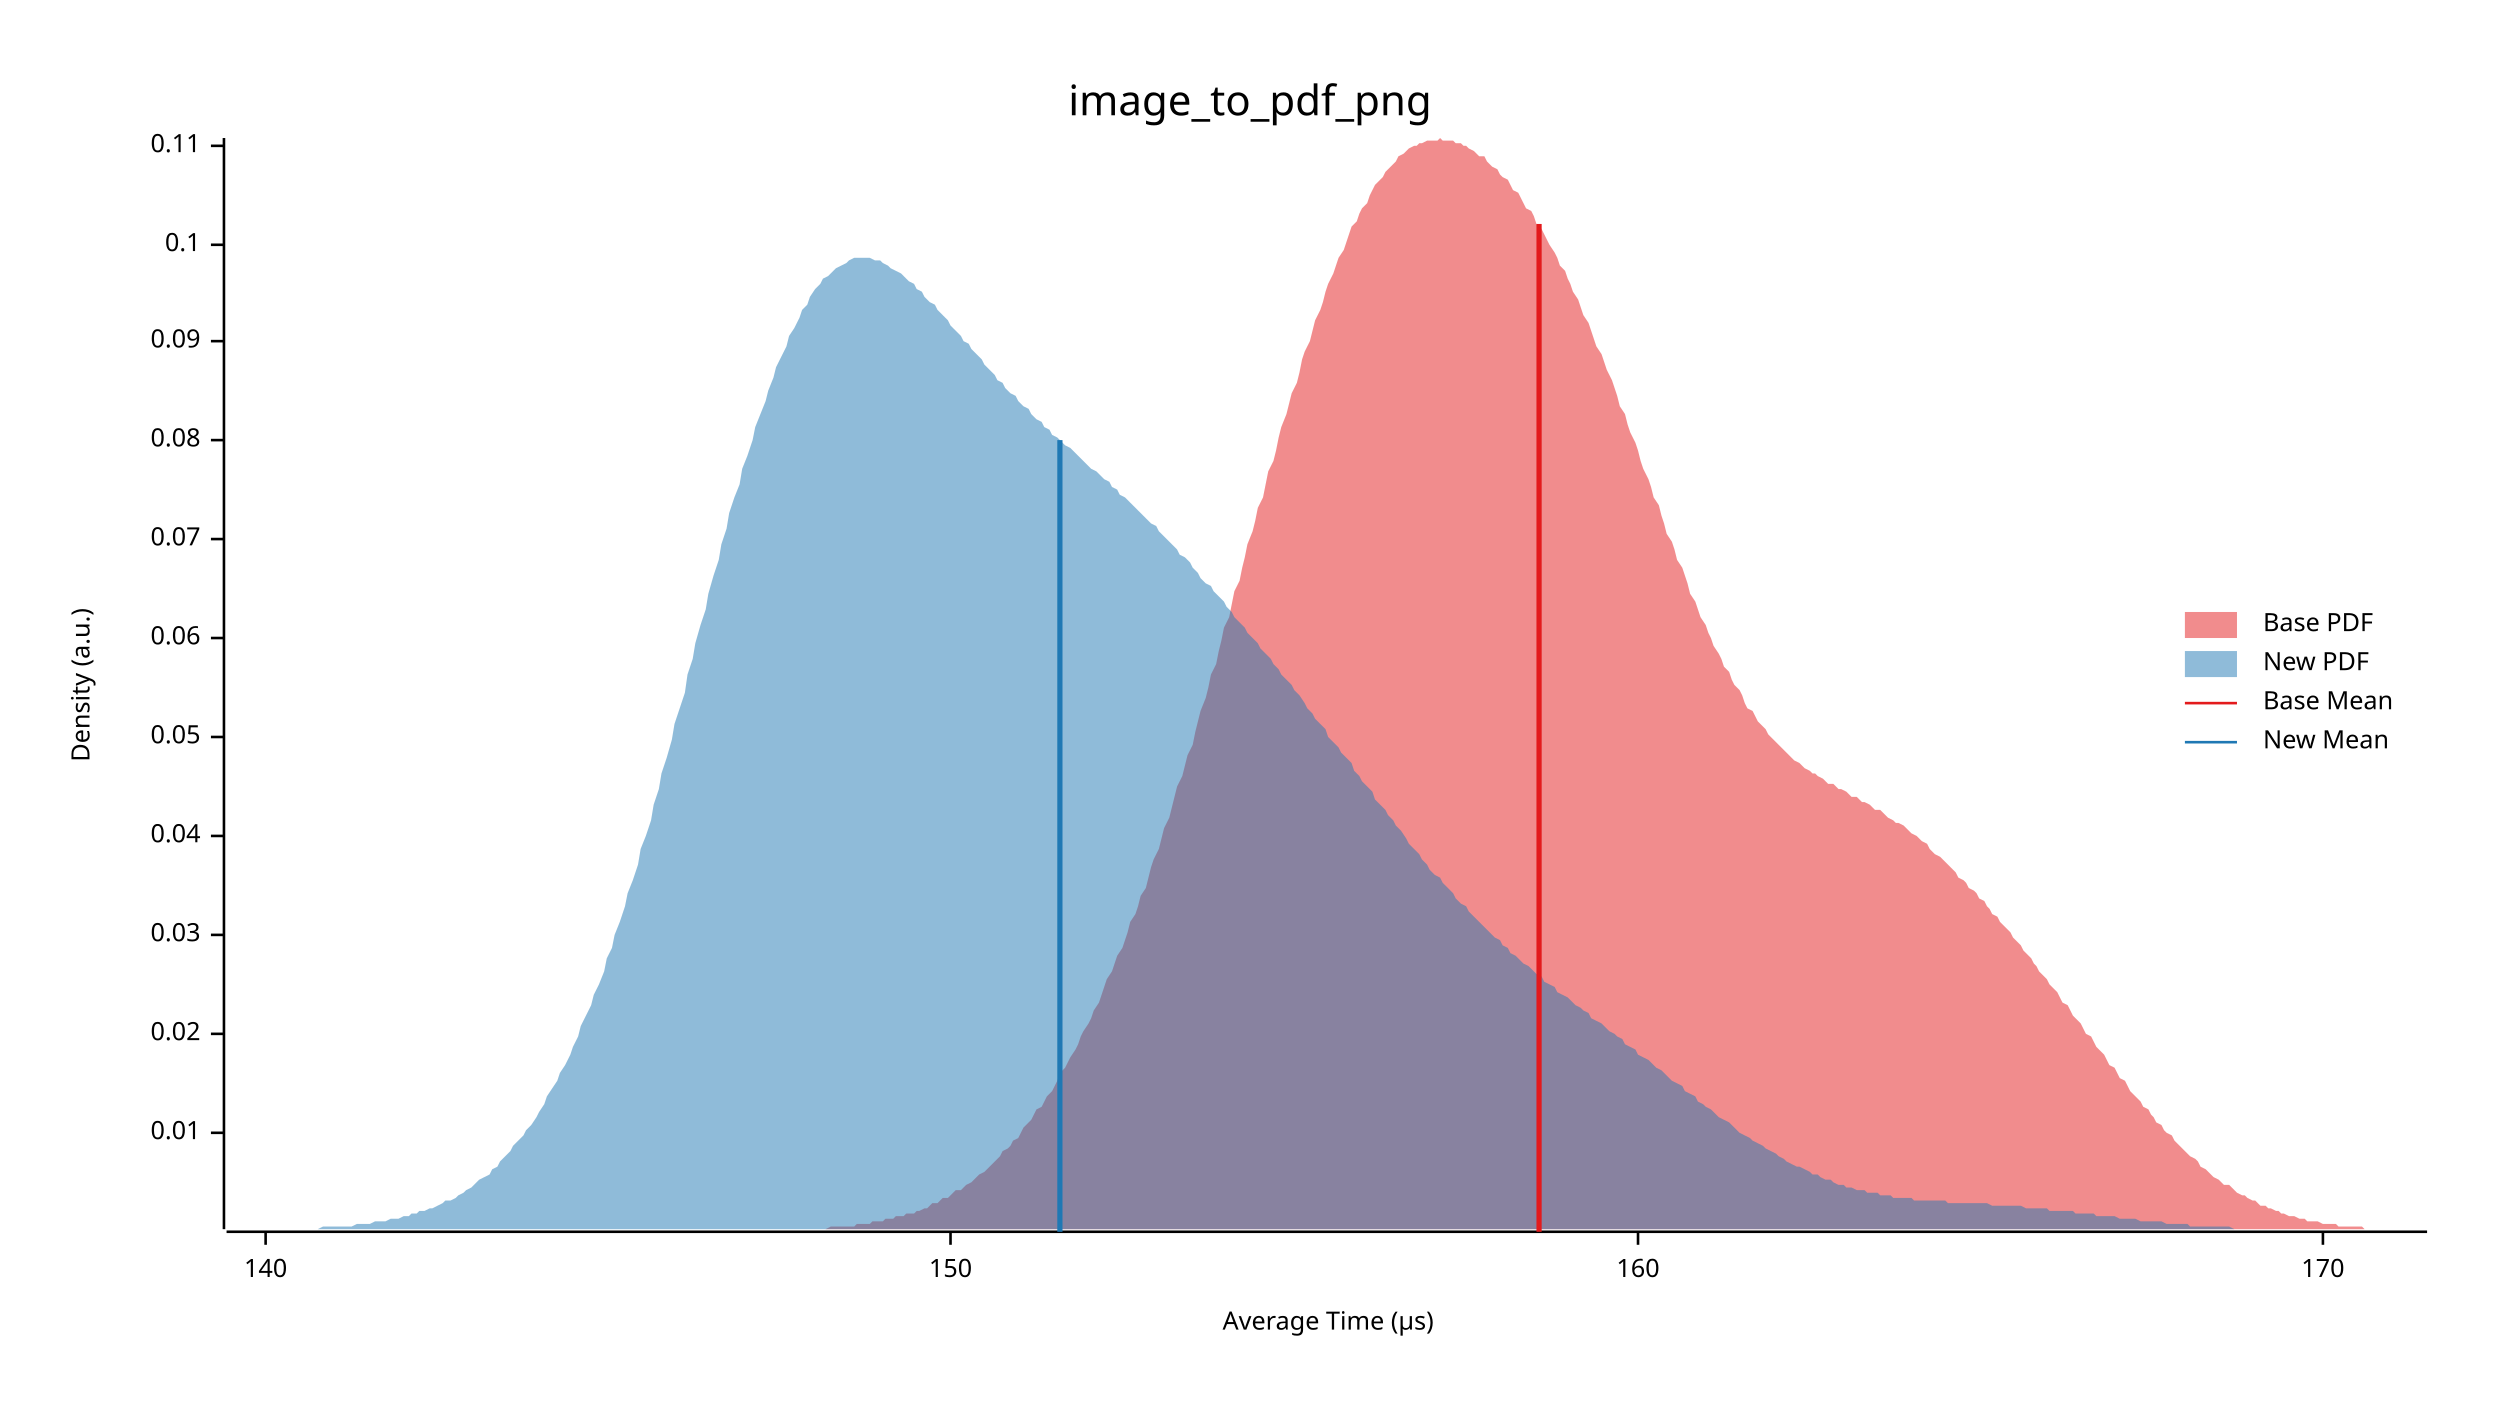
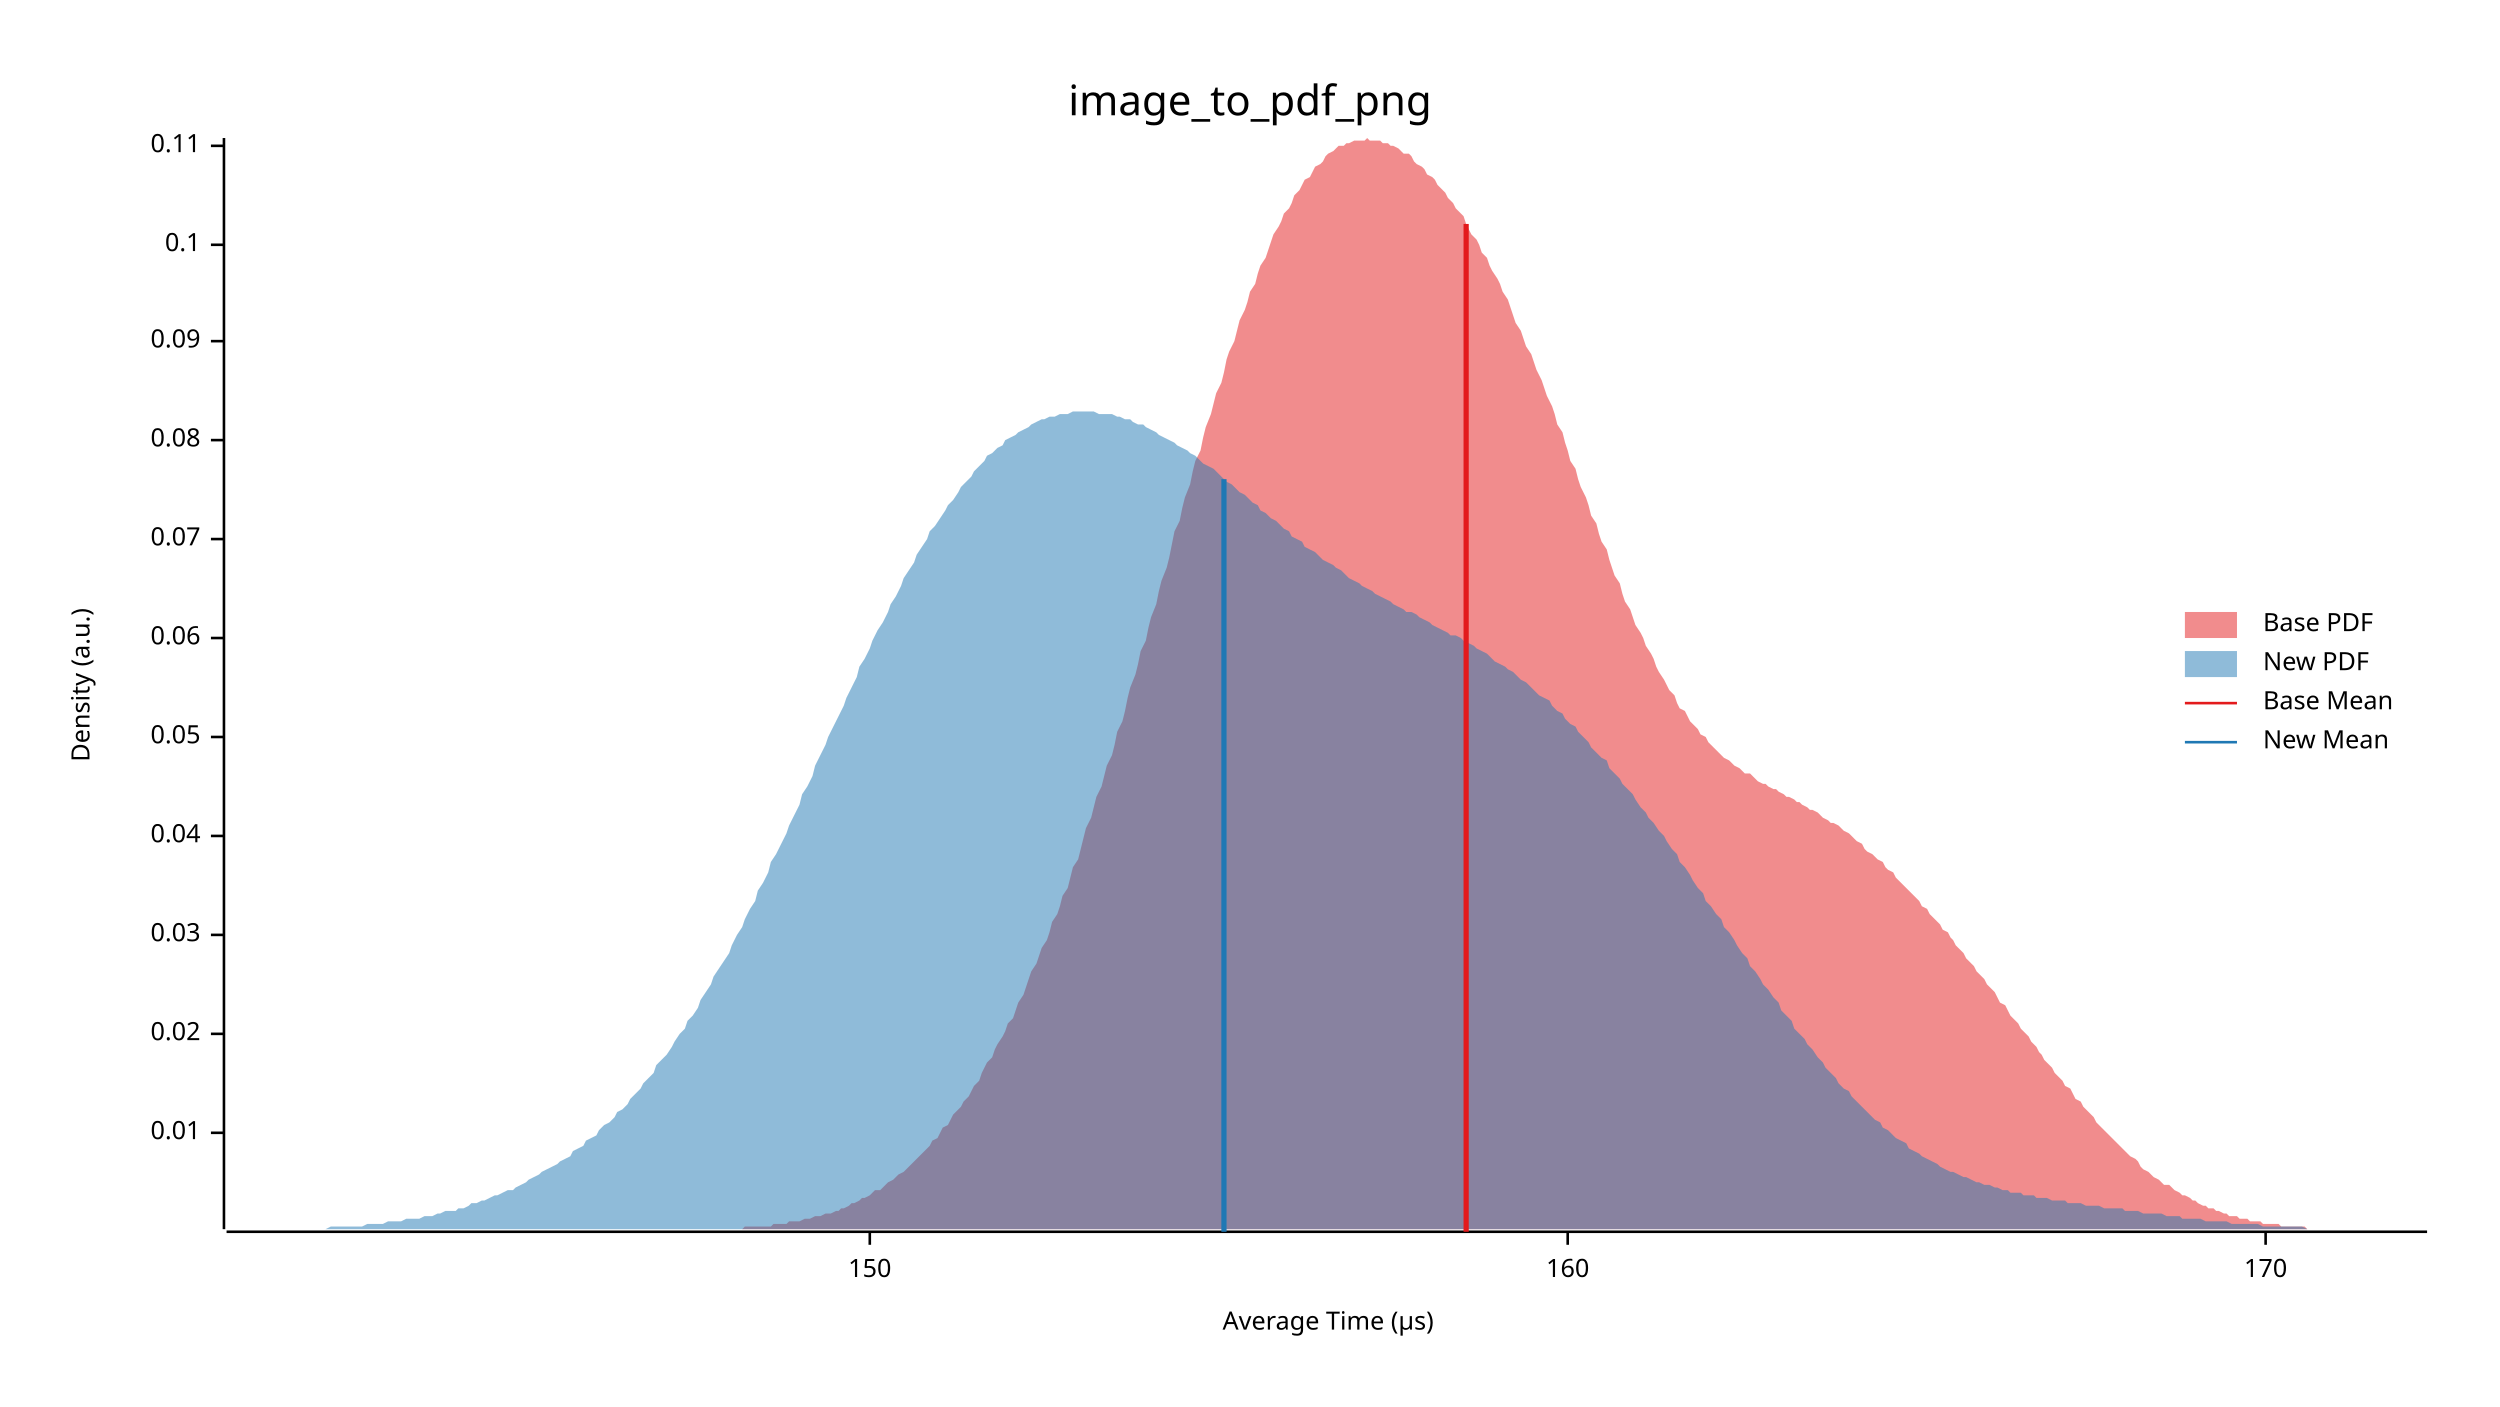
<svg xmlns="http://www.w3.org/2000/svg" width="960" height="540" viewBox="0 0 960 540">
  <text x="480" y="32" dy="0.76em" text-anchor="middle" font-family="sans-serif" font-size="16.129" opacity="1" fill="#000000">
image_to_pdf_png
</text>
  <text x="27" y="263" dy="0.76em" text-anchor="middle" font-family="sans-serif" font-size="9.677" opacity="1" fill="#000000" transform="rotate(270, 27, 263)">
Density (a.u.)
</text>
  <text x="510" y="513" dy="-0.5ex" text-anchor="middle" font-family="sans-serif" font-size="9.677" opacity="1" fill="#000000">
Average Time (µs)
</text>
  <polyline fill="none" opacity="1" stroke="#000000" stroke-width="1" points="86,53 86,472 " />
  <text x="77" y="435" dy="0.5ex" text-anchor="end" font-family="sans-serif" font-size="9.677" opacity="1" fill="#000000">
0.01
</text>
  <polyline fill="none" opacity="1" stroke="#000000" stroke-width="1" points="81,435 86,435 " />
  <text x="77" y="397" dy="0.5ex" text-anchor="end" font-family="sans-serif" font-size="9.677" opacity="1" fill="#000000">
0.02
</text>
  <polyline fill="none" opacity="1" stroke="#000000" stroke-width="1" points="81,397 86,397 " />
  <text x="77" y="359" dy="0.5ex" text-anchor="end" font-family="sans-serif" font-size="9.677" opacity="1" fill="#000000">
0.03
</text>
  <polyline fill="none" opacity="1" stroke="#000000" stroke-width="1" points="81,359 86,359 " />
  <text x="77" y="321" dy="0.5ex" text-anchor="end" font-family="sans-serif" font-size="9.677" opacity="1" fill="#000000">
0.04
</text>
  <polyline fill="none" opacity="1" stroke="#000000" stroke-width="1" points="81,321 86,321 " />
  <text x="77" y="283" dy="0.5ex" text-anchor="end" font-family="sans-serif" font-size="9.677" opacity="1" fill="#000000">
0.05
</text>
  <polyline fill="none" opacity="1" stroke="#000000" stroke-width="1" points="81,283 86,283 " />
  <text x="77" y="245" dy="0.5ex" text-anchor="end" font-family="sans-serif" font-size="9.677" opacity="1" fill="#000000">
0.06
</text>
  <polyline fill="none" opacity="1" stroke="#000000" stroke-width="1" points="81,245 86,245 " />
  <text x="77" y="207" dy="0.5ex" text-anchor="end" font-family="sans-serif" font-size="9.677" opacity="1" fill="#000000">
0.07
</text>
  <polyline fill="none" opacity="1" stroke="#000000" stroke-width="1" points="81,207 86,207 " />
  <text x="77" y="169" dy="0.5ex" text-anchor="end" font-family="sans-serif" font-size="9.677" opacity="1" fill="#000000">
0.08
</text>
  <polyline fill="none" opacity="1" stroke="#000000" stroke-width="1" points="81,169 86,169 " />
  <text x="77" y="131" dy="0.5ex" text-anchor="end" font-family="sans-serif" font-size="9.677" opacity="1" fill="#000000">
0.09
</text>
  <polyline fill="none" opacity="1" stroke="#000000" stroke-width="1" points="81,131 86,131 " />
  <text x="77" y="94" dy="0.5ex" text-anchor="end" font-family="sans-serif" font-size="9.677" opacity="1" fill="#000000">
0.1
</text>
  <polyline fill="none" opacity="1" stroke="#000000" stroke-width="1" points="81,94 86,94 " />
  <text x="77" y="56" dy="0.5ex" text-anchor="end" font-family="sans-serif" font-size="9.677" opacity="1" fill="#000000">
0.11
</text>
  <polyline fill="none" opacity="1" stroke="#000000" stroke-width="1" points="81,56 86,56 " />
  <polyline fill="none" opacity="1" stroke="#000000" stroke-width="1" points="87,473 932,473 " />
-   <text x="102" y="483" dy="0.76em" text-anchor="middle" font-family="sans-serif" font-size="9.677" opacity="1" fill="#000000">
- 140
- </text>
-   <polyline fill="none" opacity="1" stroke="#000000" stroke-width="1" points="102,473 102,478 " />
-   <text x="365" y="483" dy="0.76em" text-anchor="middle" font-family="sans-serif" font-size="9.677" opacity="1" fill="#000000">
+   <text x="334" y="483" dy="0.76em" text-anchor="middle" font-family="sans-serif" font-size="9.677" opacity="1" fill="#000000">
150
</text>
-   <polyline fill="none" opacity="1" stroke="#000000" stroke-width="1" points="365,473 365,478 " />
-   <text x="629" y="483" dy="0.76em" text-anchor="middle" font-family="sans-serif" font-size="9.677" opacity="1" fill="#000000">
+   <polyline fill="none" opacity="1" stroke="#000000" stroke-width="1" points="334,473 334,478 " />
+   <text x="602" y="483" dy="0.76em" text-anchor="middle" font-family="sans-serif" font-size="9.677" opacity="1" fill="#000000">
160
</text>
-   <polyline fill="none" opacity="1" stroke="#000000" stroke-width="1" points="629,473 629,478 " />
-   <text x="892" y="483" dy="0.76em" text-anchor="middle" font-family="sans-serif" font-size="9.677" opacity="1" fill="#000000">
+   <polyline fill="none" opacity="1" stroke="#000000" stroke-width="1" points="602,473 602,478 " />
+   <text x="870" y="483" dy="0.76em" text-anchor="middle" font-family="sans-serif" font-size="9.677" opacity="1" fill="#000000">
170
</text>
-   <polyline fill="none" opacity="1" stroke="#000000" stroke-width="1" points="892,473 892,478 " />
-   <polygon opacity="0.5" fill="#E31A1C" points="289,472 290,472 291,472 293,472 294,472 295,472 297,472 298,472 299,472 300,472 302,472 303,472 304,472 306,472 307,472 308,472 310,472 311,472 312,472 313,472 315,472 316,472 317,472 319,471 320,471 321,471 322,471 324,471 325,471 326,471 328,471 329,470 330,470 331,470 333,470 334,470 335,469 337,469 338,469 339,469 340,468 342,468 343,468 344,467 346,467 347,467 348,466 349,466 351,466 352,465 353,465 355,464 356,464 357,463 358,462 360,462 361,461 362,460 364,460 365,459 366,458 367,457 369,457 370,456 371,455 373,454 374,453 375,452 376,451 378,450 379,449 380,448 382,446 383,445 384,444 385,442 387,441 388,440 389,438 391,437 392,435 393,433 394,432 396,430 397,428 398,426 400,425 401,423 402,421 404,419 405,417 406,415 407,412 409,410 410,408 411,406 413,403 414,401 415,398 416,396 418,393 419,391 420,388 422,385 423,382 424,379 425,376 427,373 428,370 429,367 431,364 432,361 433,358 434,354 436,351 437,348 438,344 440,341 441,337 442,333 443,330 445,326 446,322 447,318 449,314 450,310 451,306 452,302 454,298 455,294 456,290 458,286 459,281 460,277 461,273 463,268 464,264 465,259 467,255 468,250 469,246 470,241 472,237 473,232 474,227 476,223 477,218 478,214 479,209 481,204 482,200 483,195 485,191 486,186 487,181 489,177 490,173 491,168 492,164 494,159 495,155 496,151 498,147 499,143 500,138 501,135 503,131 504,127 505,123 507,119 508,116 509,112 510,109 512,105 513,102 514,99 516,96 517,93 518,90 519,87 521,85 522,82 523,80 525,78 526,75 527,73 528,71 530,69 531,68 532,66 534,64 535,63 536,62 537,60 539,59 540,58 541,57 543,56 544,56 545,55 546,55 548,54 549,54 550,54 552,54 553,53 554,54 555,54 557,54 558,54 559,55 561,55 562,56 563,56 564,57 566,58 567,59 568,60 570,60 571,62 572,63 573,64 575,65 576,67 577,68 579,69 580,71 581,73 583,74 584,76 585,78 586,80 588,81 589,83 590,86 592,88 593,90 594,92 595,94 597,97 598,99 599,102 601,104 602,107 603,109 604,112 606,115 607,118 608,121 610,124 611,127 612,130 613,133 615,136 616,139 617,142 619,146 620,149 621,152 622,156 624,159 625,163 626,166 628,170 629,173 630,177 631,180 633,184 634,187 635,191 637,194 638,198 639,201 640,205 642,208 643,211 644,215 646,218 647,221 648,224 649,228 651,231 652,234 653,237 655,240 656,243 657,245 658,248 660,251 661,253 662,256 664,258 665,261 666,263 668,265 669,267 670,270 671,272 673,273 674,275 675,277 677,279 678,280 679,282 680,283 682,285 683,286 684,287 686,289 687,290 688,291 689,292 691,293 692,294 693,295 695,296 696,297 697,297 698,298 700,299 701,300 702,301 704,301 705,302 706,303 707,303 709,304 710,305 711,306 713,306 714,307 715,308 716,308 718,309 719,310 720,311 722,311 723,312 724,313 725,314 727,315 728,316 729,316 731,317 732,318 733,319 734,320 736,321 737,322 738,323 740,324 741,326 742,327 743,328 745,329 746,330 747,331 749,333 750,334 751,335 752,337 754,338 755,339 756,341 758,342 759,343 760,345 762,346 763,348 764,349 765,351 767,352 768,354 769,355 771,357 772,358 773,360 774,361 776,363 777,365 778,366 780,368 781,370 782,371 783,373 785,375 786,376 787,378 789,380 790,381 791,383 792,385 794,386 795,388 796,390 798,392 799,393 800,395 801,397 803,398 804,400 805,402 807,404 808,405 809,407 810,409 812,410 813,412 814,414 816,415 817,417 818,419 819,420 821,422 822,423 823,425 825,426 826,428 827,429 828,431 830,432 831,434 832,435 834,436 835,438 836,439 837,440 839,442 840,443 841,444 843,445 844,446 845,448 847,449 848,450 849,451 850,452 852,453 853,454 854,455 856,455 857,456 858,457 859,458 861,459 862,459 863,460 865,461 866,461 867,462 868,463 870,463 871,464 872,464 874,465 875,465 876,466 877,466 879,467 880,467 881,467 883,468 884,468 885,468 886,469 888,469 889,469 890,469 892,470 893,470 894,470 895,470 897,470 898,471 899,471 901,471 902,471 903,471 904,471 906,471 907,471 908,472 910,472 911,472 912,472 913,472 915,472 916,472 917,472 919,472 920,472 921,472 922,472 924,472 925,472 926,472 928,472 929,472 930,472 932,472 932,472 289,472 " />
-   <polygon opacity="0.5" fill="#1F78B4" points="87,472 88,472 90,472 91,472 93,472 95,472 96,472 98,472 100,472 101,472 103,472 104,472 106,472 108,472 109,472 111,472 113,472 114,472 116,472 117,472 119,472 121,472 122,472 124,471 126,471 127,471 129,471 131,471 132,471 134,471 135,471 137,470 139,470 140,470 142,470 144,469 145,469 147,469 148,469 150,468 152,468 153,468 155,467 157,467 158,466 160,466 161,465 163,465 165,464 166,464 168,463 170,462 171,461 173,461 175,460 176,459 178,458 179,457 181,456 183,454 184,453 186,452 188,451 189,449 191,448 192,446 194,444 196,442 197,440 199,438 201,436 202,434 204,432 206,429 207,427 209,424 210,421 212,418 214,415 215,412 217,409 219,405 220,402 222,398 223,394 225,390 227,386 228,382 230,378 232,373 233,368 235,364 236,359 238,354 240,348 241,343 243,338 245,332 246,326 248,321 250,315 251,309 253,303 254,297 256,291 258,284 259,278 261,272 263,266 264,259 266,253 267,247 269,240 271,234 272,228 274,221 276,215 277,209 279,203 280,197 282,191 284,186 285,180 287,175 289,169 290,164 292,159 294,154 295,150 297,145 298,141 300,137 302,133 303,129 305,126 307,122 308,119 310,117 311,114 313,111 315,109 316,107 318,106 320,104 321,103 323,102 325,101 326,100 328,99 329,99 331,99 333,99 334,99 336,100 338,100 339,101 341,102 342,103 344,104 346,105 347,106 349,108 351,109 352,111 354,112 355,114 357,116 359,117 360,119 362,121 364,123 365,125 367,127 369,129 370,131 372,132 373,134 375,136 377,138 378,140 380,142 382,144 383,146 385,147 386,149 388,151 390,152 391,154 393,156 395,157 396,159 398,161 400,162 401,164 403,165 404,167 406,168 408,170 409,171 411,172 413,174 414,175 416,177 417,178 419,180 421,181 422,182 424,184 426,185 427,187 429,188 430,190 432,191 434,193 435,194 437,196 439,198 440,199 442,201 444,202 445,204 447,206 448,207 450,209 452,211 453,213 455,214 457,216 458,218 460,220 461,222 463,224 465,225 466,227 468,229 470,231 471,233 473,235 474,237 476,239 478,241 479,243 481,245 483,247 484,249 486,251 488,253 489,255 491,257 492,259 494,261 496,263 497,265 499,267 501,270 502,272 504,274 505,276 507,278 509,280 510,283 512,285 514,287 515,289 517,291 519,293 520,296 522,298 523,300 525,302 527,304 528,307 530,309 532,311 533,313 535,315 536,317 538,319 540,322 541,324 543,326 545,328 546,330 548,332 549,334 551,336 553,337 554,339 556,341 558,343 559,345 561,347 563,348 564,350 566,352 567,353 569,355 571,357 572,358 574,360 576,361 577,363 579,364 580,366 582,367 584,369 585,370 587,371 589,373 590,374 592,375 593,377 595,378 597,379 598,381 600,382 602,383 603,384 605,386 607,387 608,388 610,389 611,391 613,392 615,393 616,394 618,396 620,397 621,398 623,399 624,401 626,402 628,403 629,405 631,406 633,407 634,408 636,410 638,411 639,412 641,414 642,415 644,416 646,417 647,419 649,420 651,421 652,423 654,424 655,425 657,426 659,428 660,429 662,430 664,431 665,432 667,434 668,435 670,436 672,437 673,438 675,439 677,440 678,441 680,442 682,443 683,444 685,445 686,446 688,447 690,448 691,448 693,449 695,450 696,451 698,451 699,452 701,453 703,453 704,454 706,455 708,455 709,456 711,456 713,457 714,457 716,457 717,458 719,458 721,458 722,459 724,459 726,459 727,460 729,460 730,460 732,460 734,460 735,461 737,461 739,461 740,461 742,461 743,461 745,461 747,461 748,462 750,462 752,462 753,462 755,462 757,462 758,462 760,462 761,462 763,462 765,463 766,463 768,463 770,463 771,463 773,463 774,463 776,463 778,464 779,464 781,464 783,464 784,464 786,464 787,465 789,465 791,465 792,465 794,465 796,465 797,466 799,466 801,466 802,466 804,466 805,467 807,467 809,467 810,467 812,467 814,468 815,468 817,468 818,468 820,468 822,469 823,469 825,469 827,469 828,469 830,469 832,470 833,470 835,470 836,470 838,470 840,470 841,471 843,471 845,471 846,471 848,471 849,471 851,471 853,471 854,471 856,471 858,472 859,472 861,472 862,472 864,472 866,472 867,472 869,472 871,472 872,472 874,472 876,472 877,472 879,472 880,472 882,472 884,472 885,472 887,472 889,472 890,472 892,472 893,472 895,472 897,472 898,472 900,472 900,472 87,472 " />
-   <polyline fill="none" opacity="1" stroke="#E31A1C" stroke-width="2" points="591,473 591,86 " />
-   <polyline fill="none" opacity="1" stroke="#1F78B4" stroke-width="2" points="407,473 407,169 " />
+   <polyline fill="none" opacity="1" stroke="#000000" stroke-width="1" points="870,473 870,478 " />
+   <polygon opacity="0.5" fill="#E31A1C" points="256,472 258,472 259,472 260,472 262,472 263,472 264,472 265,472 267,472 268,472 269,472 271,472 272,472 273,472 275,472 276,472 277,472 279,472 280,472 281,472 283,472 284,472 285,472 286,471 288,471 289,471 290,471 292,471 293,471 294,471 296,471 297,470 298,470 300,470 301,470 302,470 303,469 305,469 306,469 307,469 309,468 310,468 311,468 313,467 314,467 315,467 317,466 318,466 319,466 321,465 322,465 323,464 324,464 326,463 327,462 328,462 330,461 331,460 332,460 334,459 335,458 336,457 338,457 339,456 340,455 341,454 343,453 344,452 345,451 347,450 348,449 349,448 351,446 352,445 353,444 355,442 356,441 357,440 358,438 360,437 361,435 362,433 364,432 365,430 366,428 368,426 369,425 370,423 372,421 373,419 374,417 376,415 377,412 378,410 379,408 381,406 382,403 383,401 385,398 386,396 387,393 389,391 390,388 391,385 393,382 394,379 395,376 396,373 398,370 399,367 400,364 402,361 403,358 404,354 406,351 407,348 408,344 410,341 411,337 412,333 414,330 415,326 416,322 417,318 419,314 420,310 421,306 423,302 424,298 425,294 427,290 428,286 429,281 431,277 432,273 433,268 434,264 436,259 437,255 438,250 440,246 441,241 442,237 444,232 445,227 446,223 448,218 449,214 450,209 451,204 453,200 454,195 455,191 457,186 458,181 459,177 461,173 462,168 463,164 465,159 466,155 467,151 469,147 470,143 471,138 472,135 474,131 475,127 476,123 478,119 479,116 480,112 482,109 483,105 484,102 486,99 487,96 488,93 489,90 491,87 492,85 493,82 495,80 496,78 497,75 499,73 500,71 501,69 503,68 504,66 505,64 507,63 508,62 509,60 510,59 512,58 513,57 514,56 516,56 517,55 518,55 520,54 521,54 522,54 524,54 525,53 526,54 527,54 529,54 530,54 531,55 533,55 534,56 535,56 537,57 538,58 539,59 541,59 542,60 543,62 544,63 546,64 547,65 548,67 550,68 551,69 552,71 554,73 555,74 556,76 558,78 559,80 560,81 562,83 563,86 564,88 565,90 567,92 568,94 569,97 571,99 572,102 573,104 575,107 576,109 577,112 579,115 580,118 581,121 582,124 584,127 585,130 586,133 588,136 589,139 590,142 592,146 593,149 594,152 596,156 597,159 598,163 600,166 601,170 602,173 603,177 605,180 606,184 607,187 609,191 610,194 611,198 613,201 614,205 615,208 617,211 618,215 619,218 620,221 622,224 623,228 624,231 626,234 627,237 628,240 630,243 631,245 632,248 634,251 635,253 636,256 637,258 639,261 640,263 641,265 643,267 644,270 645,272 647,273 648,275 649,277 651,279 652,280 653,282 655,283 656,285 657,286 658,287 660,289 661,290 662,291 664,292 665,293 666,294 668,295 669,296 670,297 672,297 673,298 674,299 675,300 677,301 678,301 679,302 681,303 682,303 683,304 685,305 686,306 687,306 689,307 690,308 691,308 692,309 694,310 695,311 696,311 698,312 699,313 700,314 702,315 703,316 704,316 706,317 707,318 708,319 710,320 711,321 712,322 713,323 715,324 716,326 717,327 719,328 720,329 721,330 723,331 724,333 725,334 727,335 728,337 729,338 730,339 732,341 733,342 734,343 736,345 737,346 738,348 740,349 741,351 742,352 744,354 745,355 746,357 748,358 749,360 750,361 751,363 753,365 754,366 755,368 757,370 758,371 759,373 761,375 762,376 763,378 765,380 766,381 767,383 768,385 770,386 771,388 772,390 774,392 775,393 776,395 778,397 779,398 780,400 782,402 783,404 784,405 785,407 787,409 788,410 789,412 791,414 792,415 793,417 795,418 796,420 797,422 799,423 800,425 801,426 803,428 804,429 805,431 806,432 808,434 809,435 810,436 812,438 813,439 814,440 816,442 817,443 818,444 820,445 821,446 822,448 823,449 825,450 826,451 827,452 829,453 830,454 831,455 833,455 834,456 835,457 837,458 838,459 839,459 841,460 842,461 843,461 844,462 846,463 847,463 848,464 850,464 851,465 852,465 854,466 855,466 856,467 858,467 859,467 860,468 861,468 863,468 864,469 865,469 867,469 868,469 869,470 871,470 872,470 873,470 875,470 876,471 877,471 878,471 880,471 881,471 882,471 884,471 885,471 886,472 888,472 889,472 890,472 892,472 893,472 894,472 896,472 897,472 898,472 899,472 901,472 902,472 903,472 905,472 906,472 907,472 909,472 910,472 910,472 256,472 " />
+   <polygon opacity="0.5" fill="#1F78B4" points="87,472 88,472 90,472 92,472 93,472 95,472 97,472 98,472 100,472 102,472 103,472 105,472 107,472 109,472 110,472 112,472 114,472 115,472 117,472 119,472 120,472 122,472 124,472 125,472 127,471 129,471 131,471 132,471 134,471 136,471 137,471 139,471 141,470 142,470 144,470 146,470 147,470 149,469 151,469 153,469 154,469 156,468 158,468 159,468 161,468 163,467 164,467 166,467 168,466 169,466 171,465 173,465 175,465 176,464 178,464 180,463 181,462 183,462 185,461 186,461 188,460 190,459 191,459 193,458 195,457 197,457 198,456 200,455 202,454 203,453 205,452 207,451 208,450 210,449 212,448 214,447 215,446 217,445 219,444 220,442 222,441 224,440 225,438 227,437 229,436 230,434 232,432 234,431 236,429 237,427 239,426 241,424 242,422 244,420 246,418 247,416 249,414 251,412 252,409 254,407 256,405 258,402 259,400 261,397 263,395 264,392 266,390 268,387 269,384 271,381 273,378 274,375 276,372 278,369 280,366 281,363 283,359 285,356 286,353 288,349 290,346 291,342 293,339 295,335 296,331 298,328 300,324 302,320 303,317 305,313 307,309 308,305 310,302 312,298 313,294 315,290 317,286 318,283 320,279 322,275 324,271 325,268 327,264 329,260 330,256 332,253 334,249 335,246 337,242 339,239 341,235 342,232 344,229 346,225 347,222 349,219 351,216 352,213 354,210 356,207 357,204 359,202 361,199 363,196 364,194 366,192 368,189 369,187 371,185 373,183 374,181 376,179 378,177 379,175 381,174 383,172 385,171 386,169 388,168 390,167 391,166 393,165 395,164 396,163 398,162 400,161 401,161 403,160 405,160 407,159 408,159 410,159 412,158 413,158 415,158 417,158 418,158 420,158 422,159 423,159 425,159 427,159 429,160 430,160 432,161 434,161 435,162 437,163 439,163 440,164 442,165 444,166 445,167 447,168 449,169 451,170 452,171 454,172 456,173 457,174 459,175 461,177 462,178 464,179 466,180 468,182 469,183 471,185 473,186 474,187 476,189 478,190 479,191 481,193 483,194 484,196 486,197 488,199 490,200 491,201 493,203 495,204 496,206 498,207 500,208 501,210 503,211 505,212 506,213 508,215 510,216 512,217 513,218 515,219 517,221 518,222 520,223 522,224 523,225 525,226 527,227 528,228 530,229 532,230 534,231 535,232 537,233 539,234 540,235 542,235 544,236 545,237 547,238 549,239 550,240 552,241 554,242 556,243 557,244 559,244 561,245 562,246 564,247 566,248 567,249 569,250 571,251 573,253 574,254 576,255 578,256 579,257 581,258 583,260 584,261 586,262 588,264 589,265 591,267 593,268 595,269 596,271 598,273 600,274 601,276 603,278 605,279 606,281 608,283 610,285 611,287 613,289 615,291 617,292 618,295 620,297 622,299 623,301 625,303 627,305 628,307 630,310 632,312 633,314 635,316 637,319 639,321 640,323 642,326 644,328 645,331 647,333 649,336 650,338 652,341 654,343 655,346 657,348 659,351 661,353 662,356 664,358 666,361 667,363 669,366 671,368 672,371 674,373 676,376 677,378 679,380 681,383 683,385 684,388 686,390 688,392 689,395 691,397 693,399 694,401 696,403 698,406 700,408 701,410 703,412 705,414 706,416 708,418 710,419 711,421 713,423 715,425 716,426 718,428 720,430 722,431 723,433 725,434 727,436 728,437 730,438 732,439 733,441 735,442 737,443 738,444 740,445 742,446 744,447 745,448 747,449 749,450 750,450 752,451 754,452 755,452 757,453 759,454 760,454 762,455 764,455 766,456 767,456 769,457 771,457 772,458 774,458 776,458 777,459 779,459 781,459 782,460 784,460 786,460 788,461 789,461 791,461 793,461 794,462 796,462 798,462 799,462 801,463 803,463 804,463 806,463 808,464 810,464 811,464 813,464 815,464 816,465 818,465 820,465 821,465 823,466 825,466 827,466 828,466 830,466 832,467 833,467 835,467 837,467 838,468 840,468 842,468 843,468 845,468 847,469 849,469 850,469 852,469 854,469 855,469 857,470 859,470 860,470 862,470 864,470 865,470 867,470 869,471 871,471 872,471 874,471 876,471 877,471 879,471 881,471 882,471 884,471 886,472 887,472 889,472 891,472 893,472 894,472 896,472 898,472 899,472 901,472 903,472 904,472 906,472 908,472 909,472 911,472 913,472 915,472 916,472 918,472 920,472 921,472 923,472 925,472 926,472 928,472 930,472 932,472 932,472 87,472 " />
+   <polyline fill="none" opacity="1" stroke="#E31A1C" stroke-width="2" points="563,473 563,86 " />
+   <polyline fill="none" opacity="1" stroke="#1F78B4" stroke-width="2" points="470,473 470,184 " />
  <text x="869" y="235" dy="0.76em" text-anchor="start" font-family="sans-serif" font-size="9.677" opacity="1" fill="#000000">
Base PDF
</text>
  <text x="869" y="250" dy="0.76em" text-anchor="start" font-family="sans-serif" font-size="9.677" opacity="1" fill="#000000">
New PDF
</text>
  <text x="869" y="265" dy="0.76em" text-anchor="start" font-family="sans-serif" font-size="9.677" opacity="1" fill="#000000">
Base Mean
</text>
  <text x="869" y="280" dy="0.76em" text-anchor="start" font-family="sans-serif" font-size="9.677" opacity="1" fill="#000000">
New Mean
</text>
  <rect x="839" y="235" width="20" height="10" opacity="0.5" fill="#E31A1C" stroke="none" />
  <rect x="839" y="250" width="20" height="10" opacity="0.5" fill="#1F78B4" stroke="none" />
  <polyline fill="none" opacity="1" stroke="#E31A1C" stroke-width="1" points="839,270 859,270 " />
  <polyline fill="none" opacity="1" stroke="#1F78B4" stroke-width="1" points="839,285 859,285 " />
</svg>
